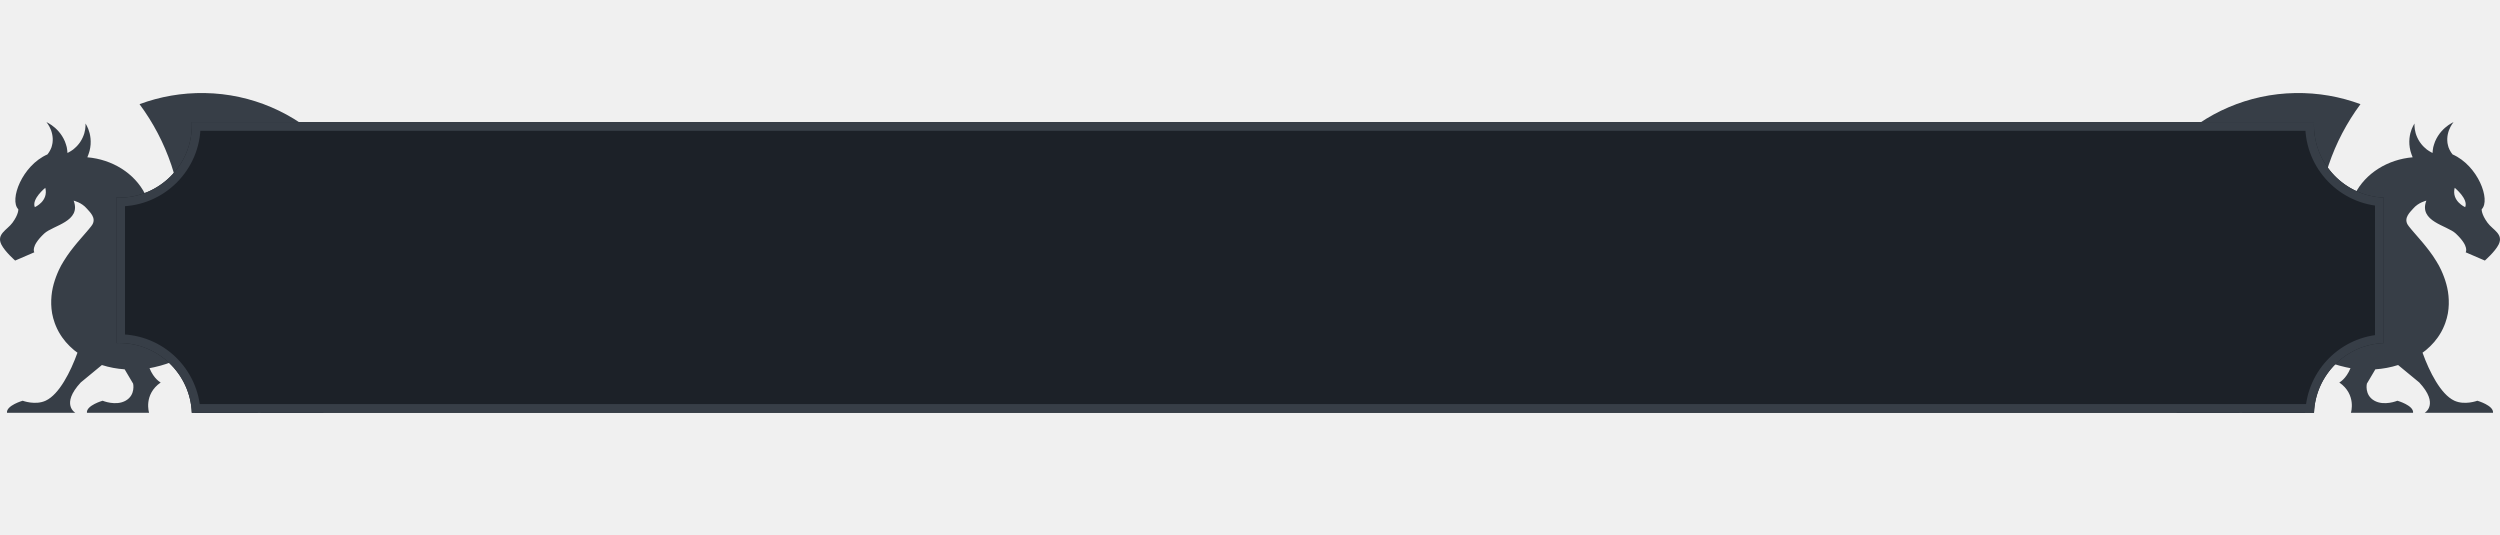
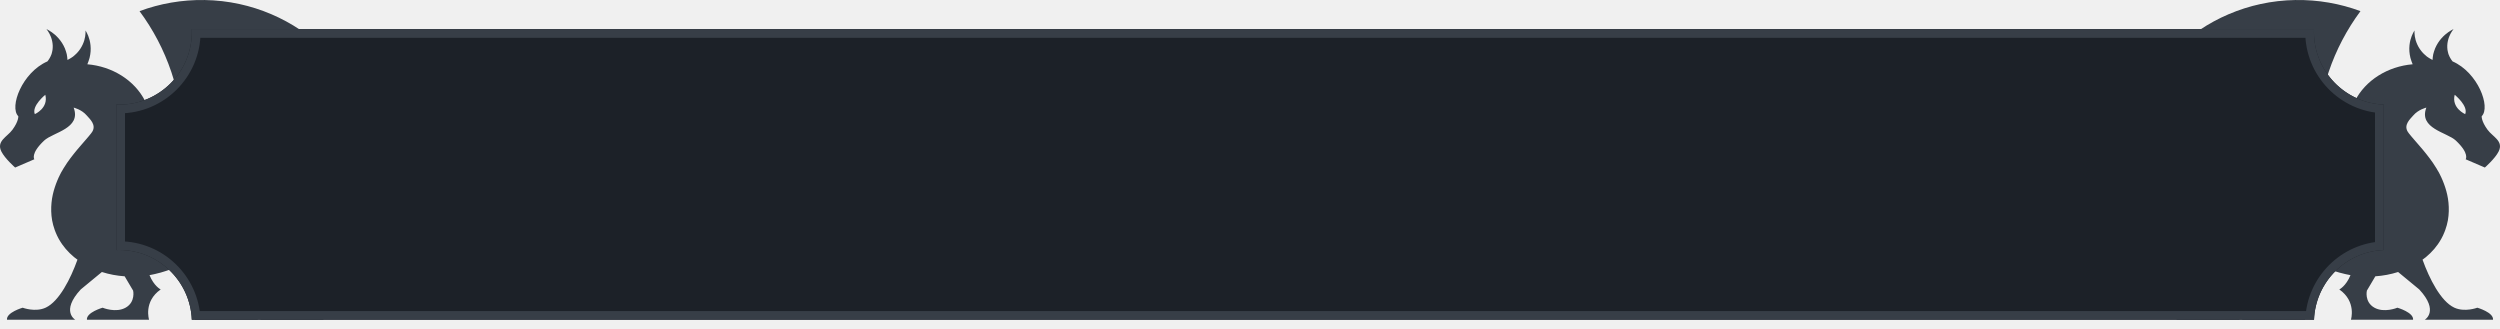
- <svg xmlns="http://www.w3.org/2000/svg" width="430" height="92" viewBox="21.5 0 430 92" fill="none">
+ <svg xmlns="http://www.w3.org/2000/svg" width="430" height="56.5" viewBox="21.5 16 430 56.5" fill="none">
  <path fill-rule="evenodd" clip-rule="evenodd" d="M448.894 44.817C448.894 44.817 450.645 43.293 451.262 42.063C452.165 40.263 450.271 39.553 449.363 38.321C448.262 36.826 448.351 35.994 448.351 35.994C449.938 34.404 447.703 28.471 443.34 26.558C443.061 26.212 442.817 25.802 442.654 25.349C442.653 25.41 442.653 25.364 442.652 25.376L442.652 25.373L442.65 25.366L442.646 25.351L442.639 25.323L442.624 25.265L442.595 25.15L442.546 24.963C442.509 24.857 442.492 24.72 442.468 24.591C442.435 24.331 442.42 24.066 442.432 23.806C442.457 23.285 442.576 22.785 442.735 22.363C442.817 22.153 442.906 21.961 442.994 21.793C443.086 21.627 443.171 21.48 443.25 21.364C443.406 21.13 443.511 21 443.511 21L443.399 21.058C443.327 21.097 443.215 21.15 443.084 21.231C442.814 21.386 442.44 21.631 442.035 21.985C441.633 22.341 441.201 22.808 440.833 23.383C440.65 23.67 440.486 23.984 440.341 24.318C440.277 24.487 440.206 24.651 440.154 24.849L440.076 25.118L440.043 25.232L440.027 25.289L440.018 25.317L440.014 25.331L440.012 25.339L440.011 25.342C440.011 25.357 440.01 25.313 440.01 25.377C439.947 25.682 439.914 25.993 439.899 26.305C439.843 26.278 439.787 26.254 439.731 26.226C439.604 26.154 439.466 26.084 439.34 26.002C439.276 25.961 439.208 25.922 439.148 25.878L439.055 25.812L439.008 25.779L438.984 25.762L438.972 25.754L438.966 25.75L438.963 25.748C438.971 25.76 438.94 25.717 438.981 25.775C438.668 25.492 438.5 25.377 438.269 25.131C438.06 24.905 437.865 24.664 437.698 24.415C437.365 23.916 437.135 23.388 436.995 22.912C436.929 22.674 436.881 22.45 436.848 22.247C436.82 22.046 436.8 21.866 436.795 21.717C436.782 21.567 436.79 21.45 436.789 21.369L436.79 21.244C436.79 21.244 436.767 21.283 436.725 21.355C436.684 21.428 436.616 21.535 436.549 21.676C436.474 21.817 436.397 21.992 436.312 22.199C436.233 22.406 436.153 22.645 436.083 22.914C435.95 23.45 435.866 24.106 435.914 24.83C435.939 25.192 436 25.568 436.093 25.953C436.174 26.303 436.367 26.765 436.476 27.055C432.23 27.413 428.359 29.767 426.529 33.399C424.775 36.881 426.621 40.443 428.062 43.652C428.065 43.659 428.068 43.666 428.071 43.673C428.274 44.198 428.5 44.708 428.718 45.199L428.742 45.254C428.793 45.384 428.847 45.505 428.905 45.622L429.393 46.731C429.602 47.204 429.783 47.662 429.939 48.092C430.018 48.307 430.093 48.518 430.155 48.722C430.123 48.721 430.36 49.311 430.321 49.334C430.333 49.452 430.383 49.672 430.41 49.842C430.441 50.022 430.459 50.198 430.474 50.369L430.474 50.377C430.499 50.716 430.522 51.035 430.449 51.288C430.207 52.125 429.339 52.647 427.971 52.352C427.057 52.156 425.726 51.529 424.542 50.949L411.986 46.673C410.945 46.576 409.847 46.561 408.744 46.665C408.442 46.684 408.136 46.734 407.834 46.776L407.254 46.867L406.981 46.935L406.117 47.149L405.864 47.216L405.659 47.281L405.256 47.419C403.125 48.18 401.578 49.296 400.361 50.401C399.748 50.955 399.224 51.529 398.735 52.082L398.368 52.505L398.055 52.896L397.721 53.307L397.41 53.703C396.592 54.744 395.836 55.694 395.029 56.506C393.416 58.132 391.609 59.173 389.734 59.516C389.272 59.595 388.815 59.634 388.374 59.624C387.935 59.606 387.513 59.54 387.111 59.438L386.814 59.349L386.777 59.338C386.787 59.343 386.729 59.318 386.795 59.349L386.773 59.34L386.684 59.303L386.508 59.232L386.272 59.127C386.187 59.081 386.099 59.039 386.016 58.99C385.681 58.8 385.376 58.569 385.108 58.314C384.565 57.808 384.169 57.217 383.895 56.638C383.62 56.057 383.466 55.485 383.402 54.965C383.252 53.918 383.458 53.099 383.644 52.582C383.749 52.324 383.842 52.133 383.914 52.008C383.988 51.884 385.244 52.516 385.244 52.516L384.598 47.61C384.598 47.61 382.895 49.279 382.189 51.349C382.128 51.527 381.992 51.776 381.875 52.116C381.647 52.794 381.418 53.821 381.529 55.116C381.59 55.761 381.732 56.472 382.012 57.221C382.288 57.97 382.71 58.76 383.354 59.528C383.679 59.91 384.062 60.285 384.517 60.631C384.63 60.718 384.753 60.799 384.873 60.884C385.004 60.967 385.158 61.06 385.288 61.135L385.452 61.225L385.535 61.271L385.556 61.282L385.618 61.311L385.67 61.335L386.094 61.531C387.256 62.022 388.637 62.273 390.032 62.241C391.44 62.225 392.832 61.947 394.224 61.495C395.598 61.042 396.868 60.405 398.131 59.76C399.391 59.112 400.633 58.436 401.868 57.831L402.331 57.609L402.748 57.417C403.019 58.123 403.272 58.906 403.128 59.941C402.7 63.01 397.283 62.748 397.283 62.748C397.283 65.204 394.717 66.399 394.717 66.399C396.998 68.118 395.857 70.998 395.857 70.998H406.692C406.692 69.106 404.117 68.486 404.117 68.486C403.119 69.836 398.976 70.147 399.261 67.201C399.545 64.27 403.76 64.74 408.434 63.658C407.922 65.498 405.994 66.399 405.994 66.399C408.274 68.119 407.134 71 407.134 71H417.968C417.968 69.108 415.393 68.487 415.393 68.487C414.396 69.838 410.252 70.149 410.537 67.202C410.823 64.256 415.081 64.747 419.785 63.642C420.716 63.423 421.448 62.928 422.027 62.278C422.609 62.499 423.219 62.706 423.87 62.885C424.167 62.968 424.52 63.055 424.846 63.13L425.068 63.18L425.208 63.208L425.489 63.265L425.629 63.293L425.786 63.321C425.017 65.219 423.862 65.786 423.862 65.786C426.856 67.873 425.858 71 425.858 71H436.549C436.692 69.738 433.85 68.924 433.85 68.924C433.85 68.924 431.578 69.886 429.867 68.904C428.157 67.921 428.602 65.989 428.602 65.989C429.138 65.114 429.618 64.302 430.059 63.525C431.381 63.432 432.692 63.194 433.975 62.785L437.612 65.784C441.099 69.546 438.551 71 438.551 71H450.299C450.442 69.739 447.6 68.925 447.6 68.925C447.6 68.925 445.419 69.757 443.617 68.904C441.313 67.813 439.359 63.96 438.176 60.662C438.372 60.517 438.569 60.382 438.756 60.226C439.279 59.792 439.761 59.318 440.194 58.813C440.411 58.561 440.608 58.3 440.798 58.034L441.068 57.632C441.165 57.481 441.274 57.298 441.371 57.13C441.496 56.914 441.497 56.894 441.539 56.812L441.591 56.704L441.675 56.546L441.698 56.494L441.744 56.39C441.864 56.113 441.995 55.833 442.087 55.556C442.287 55 442.434 54.449 442.534 53.91C442.722 52.829 442.73 51.81 442.639 50.866C442.55 49.92 442.343 49.047 442.079 48.235C441.945 47.829 441.802 47.435 441.643 47.055C441.482 46.666 441.329 46.332 441.111 45.911L440.956 45.611L440.84 45.419L440.725 45.228L440.711 45.204C440.737 45.262 440.659 45.101 440.66 45.104L440.624 45.045L440.551 44.926C440.357 44.606 440.161 44.306 439.964 44.014C439.567 43.433 439.16 42.912 438.778 42.429C438.421 41.975 438.066 41.563 437.732 41.176L437.666 41.098C437.33 40.71 437.001 40.33 436.679 39.957L436.241 39.444L436.227 39.428C436.095 39.259 435.962 39.092 435.825 38.931C435.75 38.837 435.687 38.741 435.623 38.645C434.899 37.443 436.087 36.442 436.554 35.889C437.462 34.813 438.831 34.51 438.831 34.51C437.469 38.118 442.392 38.755 443.9 40.172C446.304 42.432 445.593 43.394 445.593 43.394L448.894 44.817ZM410.375 62.66C411.991 62.457 414.141 61.83 414.404 59.942C414.507 59.2 414.406 58.588 414.241 58.04L413.679 57.693L412.91 57.241C412.876 57.221 412.843 57.203 412.81 57.185C412.784 57.171 412.759 57.157 412.733 57.143C412.487 58.98 411.875 61.31 410.375 62.66ZM445.51 35.632C445.51 35.632 443.119 34.593 443.709 32.302C443.709 32.302 446.098 34.228 445.51 35.632Z" fill="#373E47" />
  <path d="M410.375 62.66C411.991 62.457 414.141 61.83 414.404 59.942C414.507 59.2 414.406 58.588 414.241 58.04L413.679 57.693L412.91 57.241C412.876 57.221 412.843 57.203 412.81 57.185C412.784 57.171 412.759 57.157 412.733 57.143C412.487 58.98 411.875 61.31 410.375 62.66Z" fill="#373E47" />
  <path d="M421.175 49.521C418.529 51.735 419.164 54.974 421.989 57L407.44 51.216C406.305 50.176 404.969 49.385 403.52 48.871C403.64 48.868 403.759 48.865 403.878 48.862C403.736 48.385 403.607 47.906 403.501 47.426C403.285 46.375 403.106 45.319 403.083 44.294L403.062 43.909L403.069 43.53L403.083 42.777C403.107 42.53 403.13 42.286 403.154 42.044C403.173 41.801 403.2 41.561 403.249 41.329C403.291 41.094 403.333 40.863 403.374 40.635C403.415 40.405 403.488 40.19 403.542 39.971C403.604 39.754 403.652 39.535 403.722 39.328L403.943 38.724C404.074 38.319 404.257 37.958 404.422 37.606C404.508 37.432 404.58 37.254 404.671 37.095L404.943 36.63C405.275 36.013 405.659 35.536 405.947 35.116C406.25 34.71 406.525 34.42 406.697 34.206C406.875 33.997 406.969 33.886 406.969 33.886C406.969 33.886 406.856 33.977 406.644 34.149C406.436 34.327 406.107 34.565 405.728 34.913C405.363 35.276 404.882 35.688 404.424 36.254C404.304 36.392 404.18 36.534 404.053 36.68C403.927 36.828 403.819 36.996 403.696 37.161C403.455 37.494 403.19 37.842 402.971 38.24L402.613 38.843C402.497 39.05 402.401 39.273 402.29 39.495C402.187 39.719 402.064 39.943 401.972 40.182C401.88 40.422 401.787 40.666 401.693 40.914C401.591 41.161 401.512 41.418 401.44 41.68L401.209 42.48C401.152 42.754 401.094 43.032 401.036 43.311L400.949 43.736L400.89 44.167C400.702 45.326 400.676 46.536 400.698 47.766C400.703 47.927 400.718 48.088 400.727 48.249C399.318 48.117 397.912 48.243 396.576 48.61C396.553 48.378 396.531 48.135 396.51 47.873C396.473 47.225 396.432 46.49 396.449 45.686C396.458 44.882 396.503 44.01 396.611 43.093C396.702 42.173 396.883 41.215 397.101 40.229C397.344 39.251 397.633 38.244 398.024 37.255C398.205 36.755 398.44 36.273 398.654 35.778C398.909 35.305 399.125 34.802 399.414 34.344L399.829 33.642C399.969 33.409 400.131 33.191 400.281 32.965C400.437 32.744 400.579 32.511 400.747 32.298C400.913 32.086 401.08 31.873 401.246 31.662C401.915 30.817 402.653 30.047 403.406 29.337C404.168 28.639 404.943 27.996 405.724 27.445C406.102 27.152 406.495 26.901 406.877 26.662C407.261 26.427 407.617 26.166 407.99 25.976C408.726 25.574 409.395 25.185 410.022 24.911C410.642 24.621 411.179 24.353 411.642 24.184L413.083 23.607C413.083 23.607 412.54 23.763 411.589 24.034C411.108 24.156 410.545 24.368 409.892 24.596C409.231 24.807 408.519 25.129 407.73 25.461C407.329 25.616 406.944 25.842 406.526 26.043C406.11 26.247 405.682 26.463 405.263 26.724C404.402 27.209 403.532 27.79 402.661 28.439C401.799 29.1 400.938 29.833 400.134 30.658L399.532 31.284C399.33 31.493 399.152 31.725 398.96 31.946C398.774 32.172 398.576 32.39 398.399 32.625L397.874 33.336C397.51 33.803 397.22 34.319 396.891 34.81C396.602 35.322 396.292 35.826 396.037 36.352C395.499 37.392 395.068 38.463 394.692 39.516C394.34 40.575 394.033 41.617 393.827 42.623C393.606 43.626 393.456 44.587 393.356 45.48C393.246 46.373 393.206 47.198 393.175 47.931C393.158 48.665 393.159 49.307 393.183 49.84C393.187 49.953 393.192 50.058 393.197 50.16C392.713 50.485 392.251 50.846 391.819 51.247L387.91 54.863C386.931 51.821 386.434 48.569 386.507 45.192C386.851 29.255 400.089 16.278 416.275 16.005C420.233 15.938 424.018 16.623 427.5 17.917C422.825 24.23 420.065 32.006 420.065 40.418C420.065 43.555 420.451 46.603 421.175 49.521Z" fill="#373E47" />
  <path fill-rule="evenodd" clip-rule="evenodd" d="M24.106 44.817C24.106 44.817 22.355 43.293 21.738 42.063C20.835 40.263 22.729 39.553 23.637 38.321C24.738 36.826 24.649 35.994 24.649 35.994C23.062 34.404 25.297 28.471 29.66 26.558C29.939 26.212 30.183 25.802 30.346 25.349C30.347 25.41 30.347 25.364 30.348 25.376L30.348 25.373L30.35 25.366L30.354 25.351L30.361 25.323L30.376 25.265L30.405 25.15L30.454 24.963C30.491 24.857 30.508 24.72 30.532 24.591C30.565 24.331 30.58 24.066 30.568 23.806C30.543 23.285 30.424 22.785 30.265 22.363C30.183 22.153 30.094 21.961 30.006 21.793C29.914 21.627 29.829 21.48 29.75 21.364C29.594 21.13 29.489 21 29.489 21L29.601 21.058C29.673 21.097 29.785 21.15 29.916 21.231C30.186 21.386 30.559 21.631 30.965 21.985C31.367 22.341 31.799 22.808 32.167 23.383C32.35 23.67 32.514 23.984 32.659 24.318C32.723 24.487 32.794 24.651 32.846 24.849L32.924 25.118L32.957 25.232L32.973 25.289L32.981 25.317L32.986 25.331L32.988 25.339L32.989 25.342C32.989 25.357 32.99 25.313 32.99 25.377C33.053 25.682 33.086 25.993 33.101 26.305C33.157 26.278 33.213 26.254 33.269 26.226C33.396 26.154 33.534 26.084 33.66 26.002C33.724 25.961 33.792 25.922 33.852 25.878L33.945 25.812L33.992 25.779L34.016 25.762L34.028 25.754L34.034 25.75L34.037 25.748C34.029 25.76 34.06 25.717 34.019 25.775C34.331 25.492 34.5 25.377 34.731 25.131C34.94 24.905 35.135 24.664 35.302 24.415C35.635 23.916 35.865 23.388 36.005 22.912C36.071 22.674 36.119 22.45 36.152 22.247C36.18 22.046 36.2 21.866 36.205 21.717C36.218 21.567 36.21 21.45 36.211 21.369L36.21 21.244C36.21 21.244 36.233 21.283 36.275 21.355C36.316 21.428 36.385 21.535 36.452 21.676C36.526 21.817 36.603 21.992 36.688 22.199C36.767 22.406 36.846 22.645 36.917 22.914C37.05 23.45 37.134 24.106 37.086 24.83C37.061 25.192 37 25.568 36.907 25.953C36.826 26.303 36.633 26.765 36.524 27.055C40.77 27.413 44.641 29.767 46.471 33.399C48.225 36.881 46.379 40.443 44.938 43.652C44.935 43.659 44.932 43.666 44.929 43.673C44.726 44.198 44.5 44.708 44.282 45.199L44.258 45.254C44.207 45.384 44.153 45.505 44.095 45.622L43.607 46.731C43.398 47.204 43.217 47.662 43.061 48.092C42.982 48.307 42.907 48.518 42.845 48.722C42.877 48.721 42.64 49.311 42.679 49.334C42.667 49.452 42.617 49.672 42.59 49.842C42.559 50.022 42.541 50.198 42.526 50.369L42.526 50.377C42.501 50.716 42.478 51.035 42.551 51.288C42.793 52.125 43.661 52.647 45.029 52.352C45.943 52.156 47.274 51.529 48.458 50.949L61.014 46.673C62.055 46.576 63.153 46.561 64.256 46.665C64.558 46.684 64.864 46.734 65.166 46.776L65.746 46.867L66.019 46.935L66.883 47.149L67.136 47.216L67.341 47.281L67.744 47.419C69.875 48.18 71.422 49.296 72.639 50.401C73.252 50.955 73.776 51.529 74.265 52.082L74.632 52.505L74.945 52.896L75.279 53.307L75.59 53.703C76.409 54.744 77.164 55.694 77.971 56.506C79.584 58.132 81.391 59.173 83.266 59.516C83.728 59.595 84.185 59.634 84.626 59.624C85.065 59.606 85.487 59.54 85.889 59.438L86.186 59.349L86.222 59.338C86.213 59.343 86.271 59.318 86.205 59.349L86.227 59.34L86.316 59.303L86.492 59.232L86.728 59.127C86.813 59.081 86.901 59.039 86.984 58.99C87.32 58.8 87.624 58.569 87.892 58.314C88.435 57.808 88.831 57.217 89.105 56.638C89.38 56.057 89.534 55.485 89.598 54.965C89.748 53.918 89.542 53.099 89.356 52.582C89.251 52.324 89.158 52.133 89.086 52.008C89.012 51.884 87.756 52.516 87.756 52.516L88.402 47.61C88.402 47.61 90.105 49.279 90.811 51.349C90.872 51.527 91.008 51.776 91.125 52.116C91.353 52.794 91.582 53.821 91.471 55.116C91.41 55.761 91.268 56.472 90.988 57.221C90.712 57.97 90.29 58.76 89.646 59.528C89.321 59.91 88.938 60.285 88.483 60.631C88.37 60.718 88.247 60.799 88.127 60.884C87.996 60.967 87.842 61.06 87.712 61.135L87.548 61.225L87.465 61.271L87.444 61.282L87.382 61.311L87.33 61.335L86.906 61.531C85.744 62.022 84.363 62.273 82.968 62.241C81.56 62.225 80.168 61.947 78.776 61.495C77.402 61.042 76.132 60.405 74.869 59.76C73.609 59.112 72.367 58.436 71.132 57.831L70.669 57.609L70.252 57.417C69.981 58.123 69.728 58.906 69.873 59.941C70.3 63.01 75.717 62.748 75.717 62.748C75.717 65.204 78.283 66.399 78.283 66.399C76.002 68.118 77.143 70.998 77.143 70.998H66.308C66.308 69.106 68.883 68.486 68.883 68.486C69.881 69.836 74.024 70.147 73.739 67.201C73.455 64.27 69.24 64.74 64.566 63.658C65.078 65.498 67.006 66.399 67.006 66.399C64.726 68.119 65.866 71 65.866 71H55.032C55.032 69.108 57.607 68.487 57.607 68.487C58.605 69.838 62.748 70.149 62.462 67.202C62.177 64.256 57.919 64.747 53.215 63.642C52.284 63.423 51.552 62.928 50.973 62.278C50.391 62.499 49.781 62.706 49.13 62.885C48.833 62.968 48.48 63.055 48.154 63.13L47.932 63.18L47.792 63.208L47.511 63.265L47.371 63.293L47.214 63.321C47.983 65.219 49.138 65.786 49.138 65.786C46.144 67.873 47.142 71 47.142 71H36.451C36.308 69.738 39.15 68.924 39.15 68.924C39.15 68.924 41.422 69.886 43.133 68.904C44.843 67.921 44.398 65.989 44.398 65.989C43.862 65.114 43.382 64.302 42.941 63.525C41.619 63.432 40.308 63.194 39.025 62.785L35.388 65.784C31.901 69.546 34.449 71 34.449 71H22.701C22.558 69.739 25.4 68.925 25.4 68.925C25.4 68.925 27.581 69.757 29.383 68.904C31.686 67.813 33.641 63.96 34.824 60.662C34.628 60.517 34.431 60.382 34.244 60.226C33.721 59.792 33.239 59.318 32.806 58.813C32.589 58.561 32.392 58.3 32.202 58.034L31.932 57.632C31.835 57.481 31.726 57.298 31.629 57.13C31.504 56.914 31.503 56.894 31.461 56.812L31.409 56.704L31.326 56.546L31.302 56.494L31.256 56.39C31.136 56.113 31.006 55.833 30.913 55.556C30.713 55 30.566 54.449 30.466 53.91C30.278 52.829 30.27 51.81 30.361 50.866C30.45 49.92 30.657 49.047 30.921 48.235C31.055 47.829 31.198 47.435 31.357 47.055C31.518 46.666 31.671 46.332 31.889 45.911L32.044 45.611L32.16 45.419L32.275 45.228L32.289 45.204C32.263 45.262 32.341 45.101 32.34 45.104L32.376 45.045L32.449 44.926C32.642 44.606 32.84 44.306 33.036 44.014C33.433 43.433 33.84 42.912 34.222 42.429C34.579 41.975 34.934 41.563 35.268 41.176L35.334 41.098C35.67 40.71 35.999 40.33 36.321 39.957L36.759 39.444L36.773 39.428C36.905 39.259 37.038 39.092 37.175 38.931C37.25 38.837 37.313 38.741 37.377 38.645C38.101 37.443 36.913 36.442 36.446 35.889C35.538 34.813 34.169 34.51 34.169 34.51C35.531 38.118 30.608 38.755 29.1 40.172C26.696 42.432 27.407 43.394 27.407 43.394L24.106 44.817ZM62.625 62.66C61.009 62.457 58.859 61.83 58.596 59.942C58.493 59.2 58.594 58.588 58.759 58.04L59.321 57.693L60.09 57.241C60.124 57.221 60.157 57.203 60.19 57.185C60.215 57.171 60.241 57.157 60.267 57.143C60.513 58.98 61.125 61.31 62.625 62.66ZM27.49 35.632C27.49 35.632 29.881 34.593 29.291 32.302C29.291 32.302 26.902 34.228 27.49 35.632Z" fill="#373E47" />
  <path d="M62.625 62.66C61.009 62.457 58.859 61.83 58.596 59.942C58.493 59.2 58.594 58.588 58.759 58.04L59.321 57.693L60.09 57.241C60.124 57.221 60.157 57.203 60.19 57.185C60.215 57.171 60.241 57.157 60.267 57.143C60.513 58.98 61.125 61.31 62.625 62.66Z" fill="#373E47" />
  <path d="M51.825 49.521C54.471 51.735 53.836 54.974 51.011 57L65.56 51.216C66.695 50.176 68.031 49.385 69.48 48.871C69.36 48.868 69.241 48.865 69.122 48.862C69.264 48.385 69.393 47.906 69.499 47.426C69.715 46.375 69.894 45.319 69.917 44.294L69.938 43.909L69.931 43.53L69.917 42.777C69.893 42.53 69.87 42.286 69.846 42.044C69.827 41.801 69.8 41.561 69.751 41.329C69.709 41.094 69.667 40.863 69.626 40.635C69.585 40.405 69.512 40.19 69.458 39.971C69.396 39.754 69.348 39.535 69.278 39.328L69.057 38.724C68.926 38.319 68.743 37.958 68.578 37.606C68.492 37.432 68.42 37.254 68.329 37.095L68.057 36.63C67.725 36.013 67.341 35.536 67.053 35.116C66.75 34.71 66.475 34.42 66.303 34.206C66.126 33.997 66.031 33.886 66.031 33.886C66.031 33.886 66.144 33.977 66.356 34.149C66.564 34.327 66.893 34.565 67.272 34.913C67.637 35.276 68.118 35.688 68.576 36.254C68.696 36.392 68.82 36.534 68.947 36.68C69.073 36.828 69.181 36.996 69.304 37.161C69.545 37.494 69.81 37.842 70.029 38.24L70.387 38.843C70.503 39.05 70.599 39.273 70.71 39.495C70.813 39.719 70.936 39.943 71.028 40.182C71.12 40.422 71.213 40.666 71.307 40.914C71.409 41.161 71.488 41.418 71.56 41.68L71.79 42.48C71.848 42.754 71.906 43.032 71.965 43.311L72.051 43.736L72.11 44.167C72.298 45.326 72.324 46.536 72.302 47.766C72.297 47.927 72.282 48.088 72.272 48.249C73.682 48.117 75.088 48.243 76.424 48.61C76.447 48.378 76.469 48.135 76.49 47.873C76.527 47.225 76.569 46.49 76.551 45.686C76.542 44.882 76.497 44.01 76.389 43.093C76.298 42.173 76.117 41.215 75.899 40.229C75.656 39.251 75.367 38.244 74.976 37.255C74.795 36.755 74.56 36.273 74.346 35.778C74.091 35.305 73.875 34.802 73.586 34.344L73.171 33.642C73.031 33.409 72.869 33.191 72.719 32.965C72.563 32.744 72.421 32.511 72.253 32.298C72.087 32.086 71.92 31.873 71.754 31.662C71.085 30.817 70.347 30.047 69.594 29.337C68.832 28.639 68.057 27.996 67.276 27.445C66.898 27.152 66.505 26.901 66.123 26.662C65.739 26.427 65.383 26.166 65.01 25.976C64.274 25.574 63.605 25.185 62.977 24.911C62.358 24.621 61.821 24.353 61.358 24.184L59.917 23.607C59.917 23.607 60.46 23.763 61.411 24.034C61.892 24.156 62.455 24.368 63.108 24.596C63.769 24.807 64.481 25.129 65.27 25.461C65.671 25.616 66.056 25.842 66.474 26.043C66.89 26.247 67.318 26.463 67.737 26.724C68.598 27.209 69.468 27.79 70.339 28.439C71.201 29.1 72.062 29.833 72.866 30.658L73.468 31.284C73.67 31.493 73.848 31.725 74.04 31.946C74.226 32.172 74.424 32.39 74.601 32.625L75.126 33.336C75.49 33.803 75.78 34.319 76.109 34.81C76.398 35.322 76.708 35.826 76.963 36.352C77.501 37.392 77.932 38.463 78.308 39.516C78.66 40.575 78.967 41.617 79.173 42.623C79.394 43.626 79.544 44.587 79.644 45.48C79.754 46.373 79.794 47.198 79.825 47.931C79.842 48.665 79.841 49.307 79.817 49.84C79.813 49.953 79.808 50.058 79.803 50.16C80.287 50.485 80.749 50.846 81.181 51.247L85.091 54.863C86.069 51.821 86.566 48.569 86.493 45.192C86.149 29.255 72.911 16.278 56.725 16.005C52.767 15.938 48.982 16.623 45.5 17.917C50.175 24.23 52.935 32.006 52.935 40.418C52.935 43.555 52.549 46.603 51.825 49.521Z" fill="#373E47" />
  <mask id="path-23-inside-1_313_20481" fill="white">
    <path d="M419.511 21C419.504 21.166 419.5 21.332 419.5 21.5C419.5 28.236 424.828 33.726 431.5 33.988V59.011C424.994 59.267 419.767 64.494 419.511 71H54.489C54.227 64.328 48.736 59 42 59C41.833 59 41.666 59.004 41.5 59.011V33.988C41.666 33.995 41.833 34 42 34C48.904 34 54.5 28.404 54.5 21.5C54.5 21.332 54.496 21.166 54.489 21H419.511Z" />
  </mask>
  <path d="M419.511 21C419.504 21.166 419.5 21.332 419.5 21.5C419.5 28.236 424.828 33.726 431.5 33.988V59.011C424.994 59.267 419.767 64.494 419.511 71H54.489C54.227 64.328 48.736 59 42 59C41.833 59 41.666 59.004 41.5 59.011V33.988C41.666 33.995 41.833 34 42 34C48.904 34 54.5 28.404 54.5 21.5C54.5 21.332 54.496 21.166 54.489 21H419.511Z" fill="#1C2128" />
  <path d="M419.511 21L421.01 21.059L421.071 19.5H419.511V21ZM431.5 33.988H433V32.546L431.559 32.489L431.5 33.988ZM431.5 59.011L431.559 60.51L433 60.453V59.011H431.5ZM419.511 71V72.5H420.953L421.01 71.059L419.511 71ZM54.489 71L52.99 71.059L53.047 72.5H54.489V71ZM41.5 59.011H40V60.571L41.559 60.51L41.5 59.011ZM41.5 33.988L41.559 32.489L40 32.428V33.988H41.5ZM54.489 21V19.5H52.929L52.99 21.059L54.489 21ZM419.511 21L418.012 20.941C418.005 21.121 418 21.308 418 21.5H419.5H421C421 21.357 421.004 21.211 421.01 21.059L419.511 21ZM419.5 21.5H418C418 29.045 423.968 35.193 431.441 35.487L431.5 33.988L431.559 32.489C425.689 32.258 421 27.427 421 21.5H419.5ZM431.5 33.988H430V59.011H431.5H433V33.988H431.5ZM431.5 59.011L431.441 57.512C424.153 57.799 418.299 63.653 418.012 70.941L419.511 71L421.01 71.059C421.235 65.335 425.835 60.735 431.559 60.51L431.5 59.011ZM419.511 71V69.5H54.489V71V72.5H419.511V71ZM54.489 71L55.988 70.941C55.694 63.468 49.545 57.5 42 57.5V59V60.5C47.927 60.5 52.76 65.189 52.99 71.059L54.489 71ZM42 59V57.5C41.808 57.5 41.621 57.505 41.441 57.512L41.5 59.011L41.559 60.51C41.711 60.504 41.857 60.5 42 60.5V59ZM41.5 59.011H43V33.988H41.5H40V59.011H41.5ZM41.5 33.988L41.441 35.487C41.614 35.494 41.803 35.5 42 35.5V34V32.5C41.862 32.5 41.718 32.496 41.559 32.489L41.5 33.988ZM42 34V35.5C49.732 35.5 56 29.232 56 21.5H54.5H53C53 27.575 48.075 32.5 42 32.5V34ZM54.5 21.5H56C56 21.308 55.995 21.121 55.988 20.941L54.489 21L52.99 21.059C52.996 21.211 53 21.357 53 21.5H54.5ZM54.489 21V22.5H419.511V21V19.5H54.489V21Z" fill="#373E47" mask="url(#path-23-inside-1_313_20481)" />
</svg>
